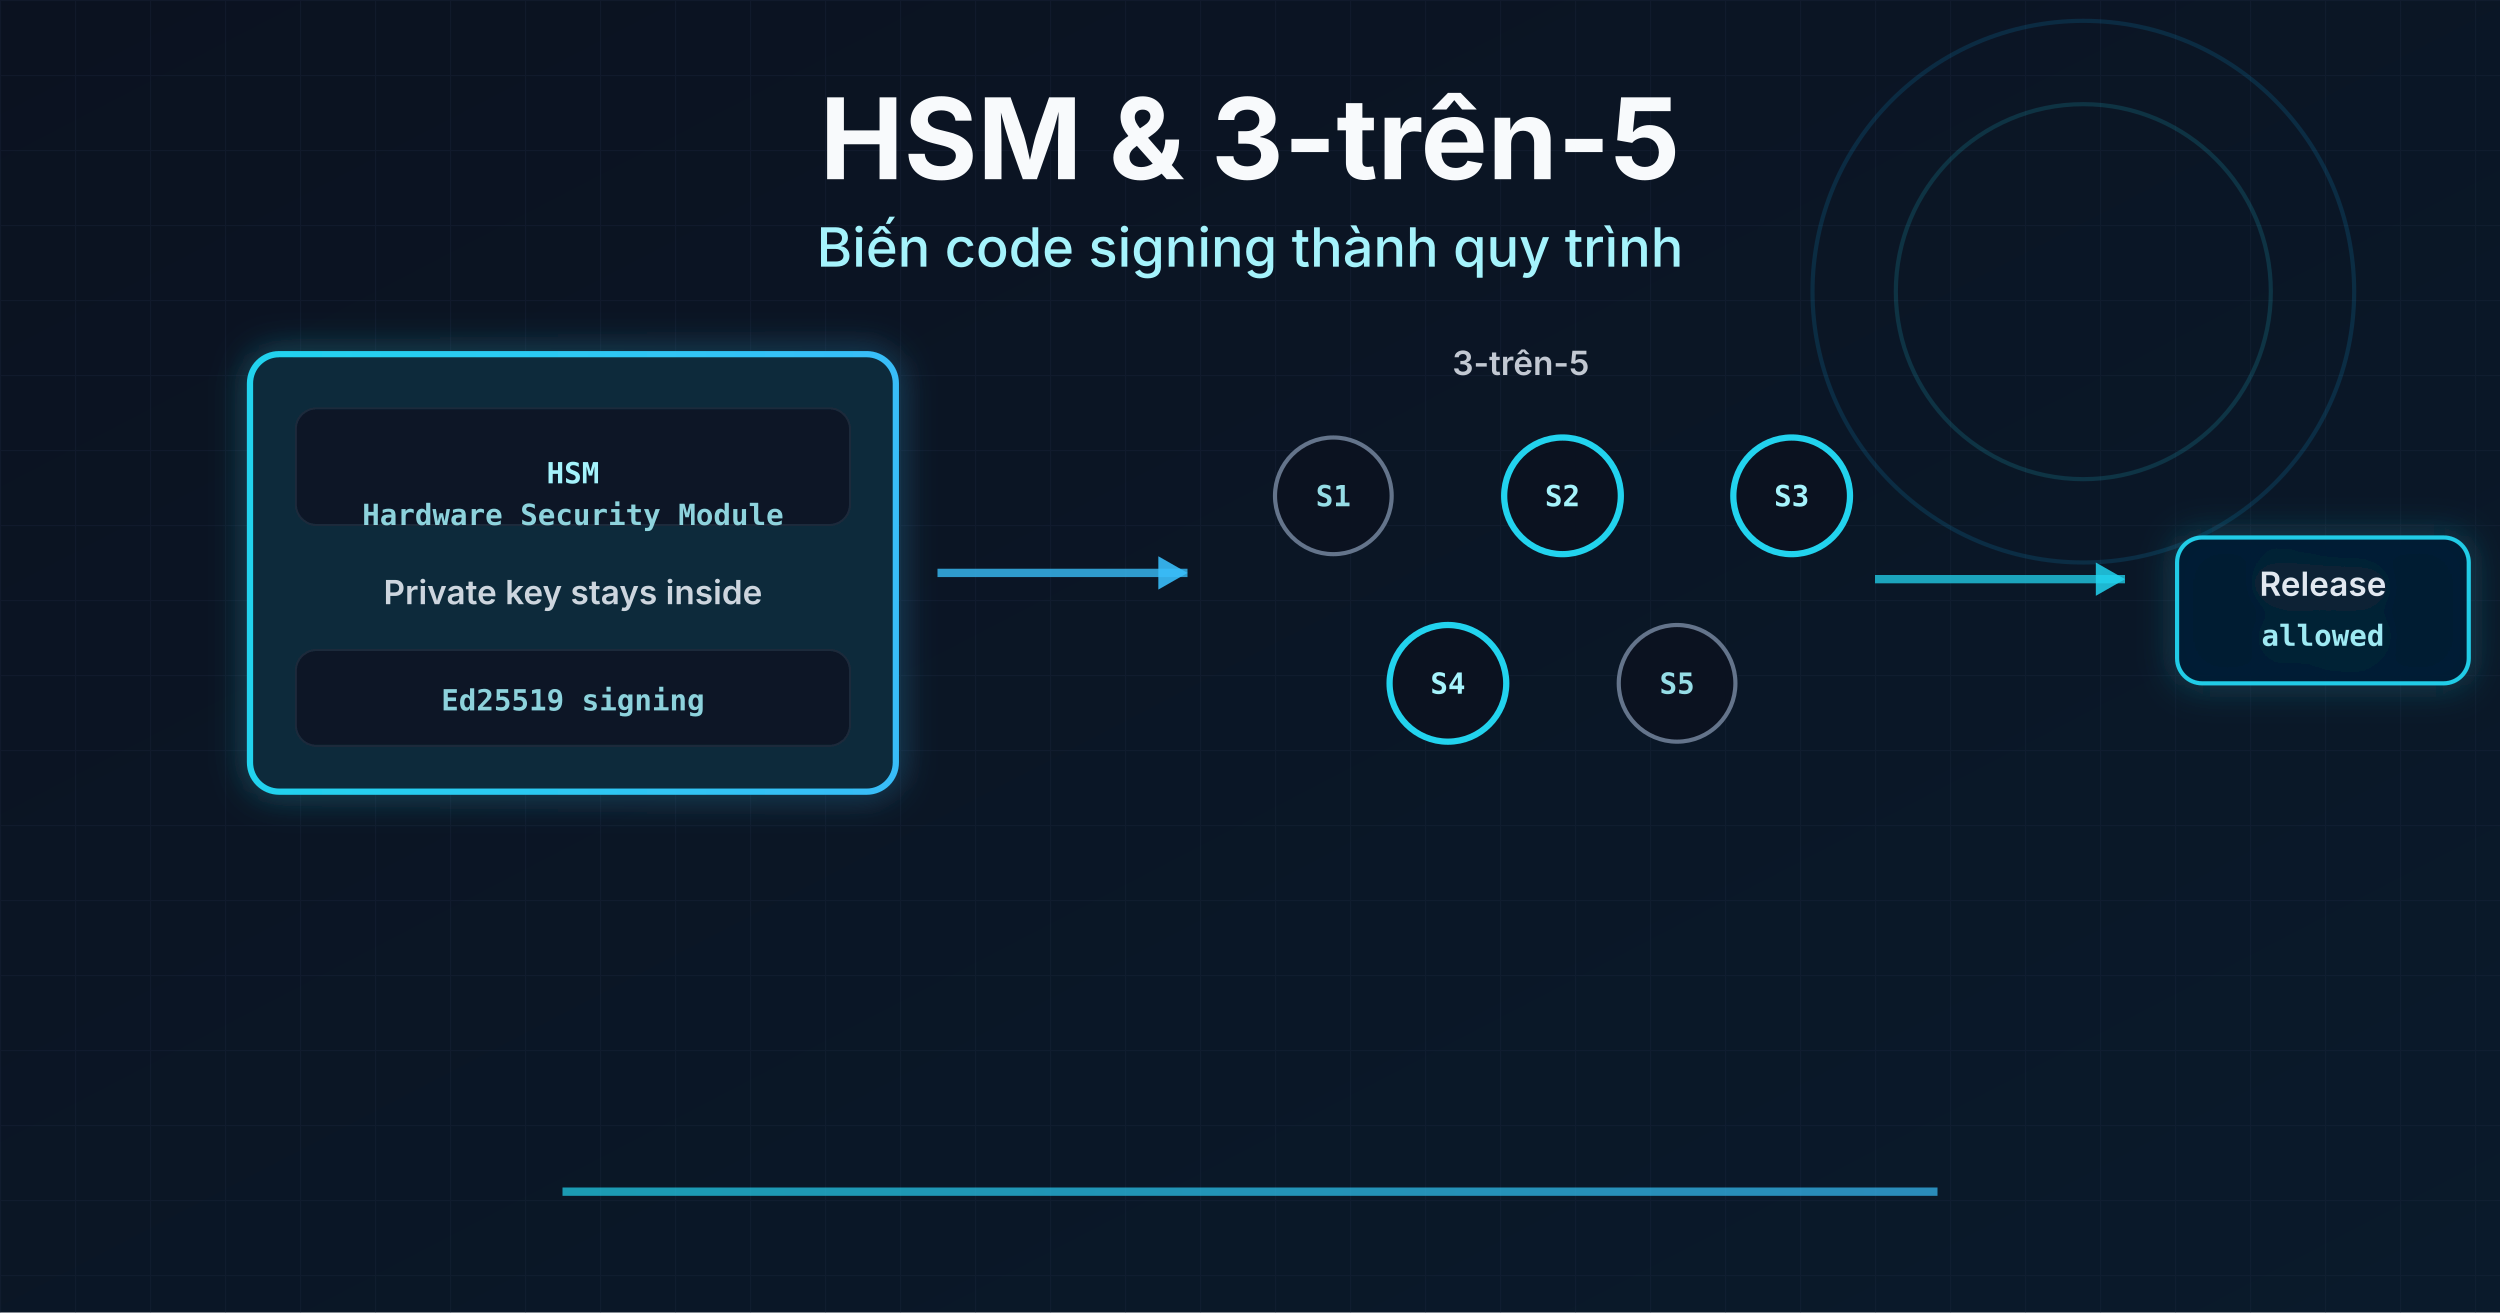
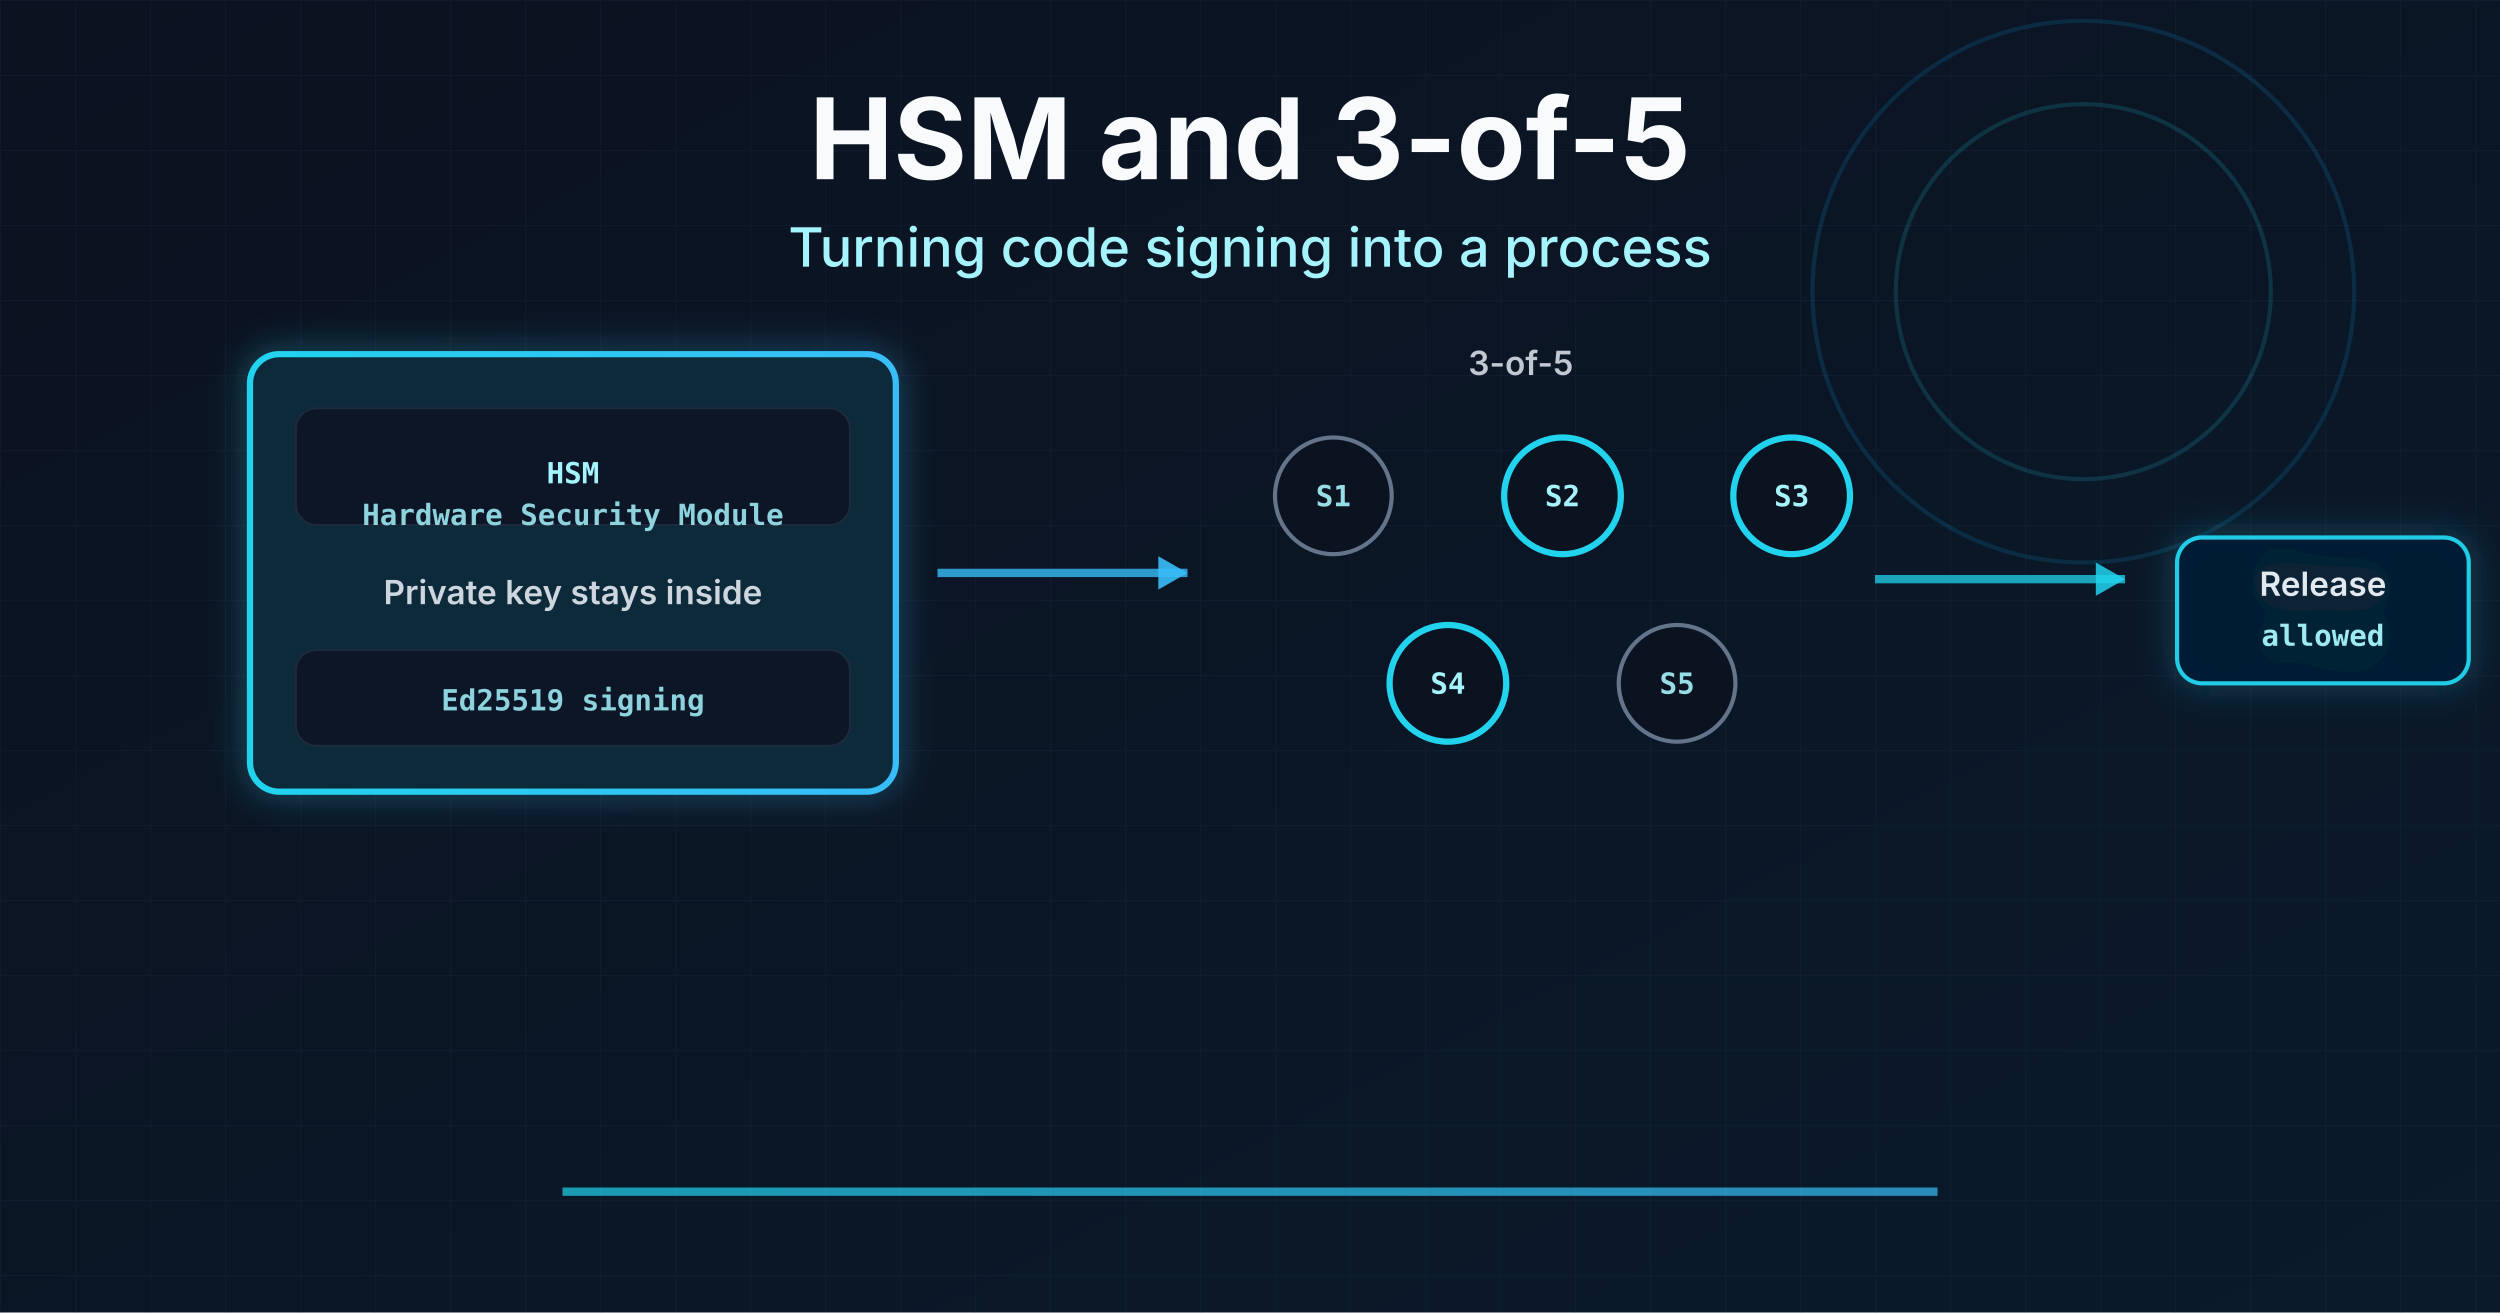
<svg xmlns="http://www.w3.org/2000/svg" viewBox="0 0 1200 630">
  <defs>
    <linearGradient id="bg" x1="0%" y1="0%" x2="100%" y2="100%">
      <stop offset="0%" stop-color="#0b1220" />
      <stop offset="100%" stop-color="#0a1a2b" />
    </linearGradient>
    <linearGradient id="accent" x1="0%" y1="0%" x2="100%" y2="0%">
      <stop offset="0%" stop-color="#22d3ee" />
      <stop offset="100%" stop-color="#38bdf8" />
    </linearGradient>
    <pattern id="grid" width="36" height="36" patternUnits="userSpaceOnUse">
      <path d="M 36 0 L 0 0 0 36" fill="none" stroke="#1f2a44" stroke-width="1" />
    </pattern>
    <filter id="softGlow" x="-30%" y="-30%" width="160%" height="160%">
      <feGaussianBlur stdDeviation="8" result="blur" />
      <feColorMatrix in="blur" type="matrix" values="1 0 0 0 0                 0 1 0 0 0                 0 0 1 0 0                 0 0 0 0.55 0" />
      <feMerge>
        <feMergeNode />
        <feMergeNode in="SourceGraphic" />
      </feMerge>
    </filter>
    <style>
      /* Avoid CSS variables for renderer compatibility */
      .title { font: 700 54px ui-sans-serif, -apple-system, system-ui, sans-serif; fill: #f8fafc; }
      .subtitle { font: 500 26px ui-sans-serif, -apple-system, system-ui, sans-serif; fill: #a5f3fc; }
      .label { font: 600 16px ui-sans-serif, -apple-system, system-ui, sans-serif; fill: #e2e8f0; }
      .mono { font: 600 14px ui-monospace, SFMono-Regular, Menlo, Monaco, Consolas, monospace; fill: #a5f3fc; }
    </style>
  </defs>
  <rect width="1200" height="630" fill="url(#bg)" />
  <rect width="1200" height="630" fill="url(#grid)" opacity="0.28" />
  <g opacity="0.6">
    <circle cx="1000" cy="140" r="130" fill="none" stroke="#0ea5e9" stroke-width="2" opacity="0.25" />
    <circle cx="1000" cy="140" r="90" fill="none" stroke="#22d3ee" stroke-width="2" opacity="0.25" />
  </g>
  <g transform="translate(120, 170)">
    <g filter="url(#softGlow)">
      <rect x="0" y="0" width="310" height="210" rx="14" fill="#0b2a3a" stroke="url(#accent)" stroke-width="3" />
      <rect x="22" y="26" width="266" height="56" rx="10" fill="#071726" stroke="#1e293b" />
      <text x="155" y="62" class="mono" text-anchor="middle">HSM</text>
      <text x="155" y="82" class="mono" text-anchor="middle" opacity="0.85">Hardware Security Module</text>
      <text x="155" y="120" class="label" text-anchor="middle" opacity="0.9">Private key stays inside</text>
      <rect x="22" y="142" width="266" height="46" rx="10" fill="#071726" stroke="#1e293b" />
      <text x="155" y="171" class="mono" text-anchor="middle" opacity="0.85">Ed25519 signing</text>
    </g>
    <path d="M 330 105 C 380 105, 410 105, 450 105" fill="none" stroke="#38bdf8" stroke-width="4" opacity="0.8" />
    <path d="M 450 105 l -14 -8 l 0 16 z" fill="#38bdf8" opacity="0.9" />
    <g transform="translate(470, 18)">
-       <text x="140" y="-8" class="label" text-anchor="middle" opacity="0.85">3-trên-5</text>
+       <text x="140" y="-8" class="label" text-anchor="middle" opacity="0.85">3-of-5</text>
      <g>
        <circle cx="50" cy="50" r="28" fill="#0b1220" stroke="#64748b" stroke-width="2" />
        <text x="50" y="55" class="mono" text-anchor="middle" opacity="0.9">S1</text>
      </g>
      <g>
        <circle cx="160" cy="50" r="28" fill="#0b1220" stroke="#22d3ee" stroke-width="3" />
        <text x="160" y="55" class="mono" text-anchor="middle">S2</text>
      </g>
      <g>
        <circle cx="270" cy="50" r="28" fill="#0b1220" stroke="#22d3ee" stroke-width="3" />
        <text x="270" y="55" class="mono" text-anchor="middle">S3</text>
      </g>
      <g>
        <circle cx="105" cy="140" r="28" fill="#0b1220" stroke="#22d3ee" stroke-width="3" />
        <text x="105" y="145" class="mono" text-anchor="middle">S4</text>
      </g>
      <g>
        <circle cx="215" cy="140" r="28" fill="#0b1220" stroke="#64748b" stroke-width="2" />
        <text x="215" y="145" class="mono" text-anchor="middle" opacity="0.9">S5</text>
      </g>
      <g transform="translate(310, 90)">
        <path d="M 0 0 C 60 0, 80 0, 120 0" fill="none" stroke="#22d3ee" stroke-width="4" opacity="0.75" />
        <path d="M 120 0 l -14 -8 l 0 16 z" fill="#22d3ee" opacity="0.85" />
      </g>
      <g transform="translate(455, 70)" filter="url(#softGlow)">
        <rect x="0" y="0" width="140" height="70" rx="12" fill="#052033" stroke="#22d3ee" stroke-width="2" opacity="0.95" />
        <text x="70" y="28" class="label" text-anchor="middle">Release</text>
        <text x="70" y="52" class="mono" text-anchor="middle" opacity="0.95">allowed</text>
      </g>
    </g>
  </g>
-   <text x="600" y="86" class="title" text-anchor="middle">HSM &amp; 3-trên-5</text>
-   <text x="600" y="128" class="subtitle" text-anchor="middle">Biến code signing thành quy trình</text>
+   <text x="600" y="86" class="title" text-anchor="middle">HSM and 3-of-5</text>
+   <text x="600" y="128" class="subtitle" text-anchor="middle">Turning code signing into a process</text>
  <rect x="270" y="570" width="660" height="4" fill="url(#accent)" opacity="0.7" />
</svg>
